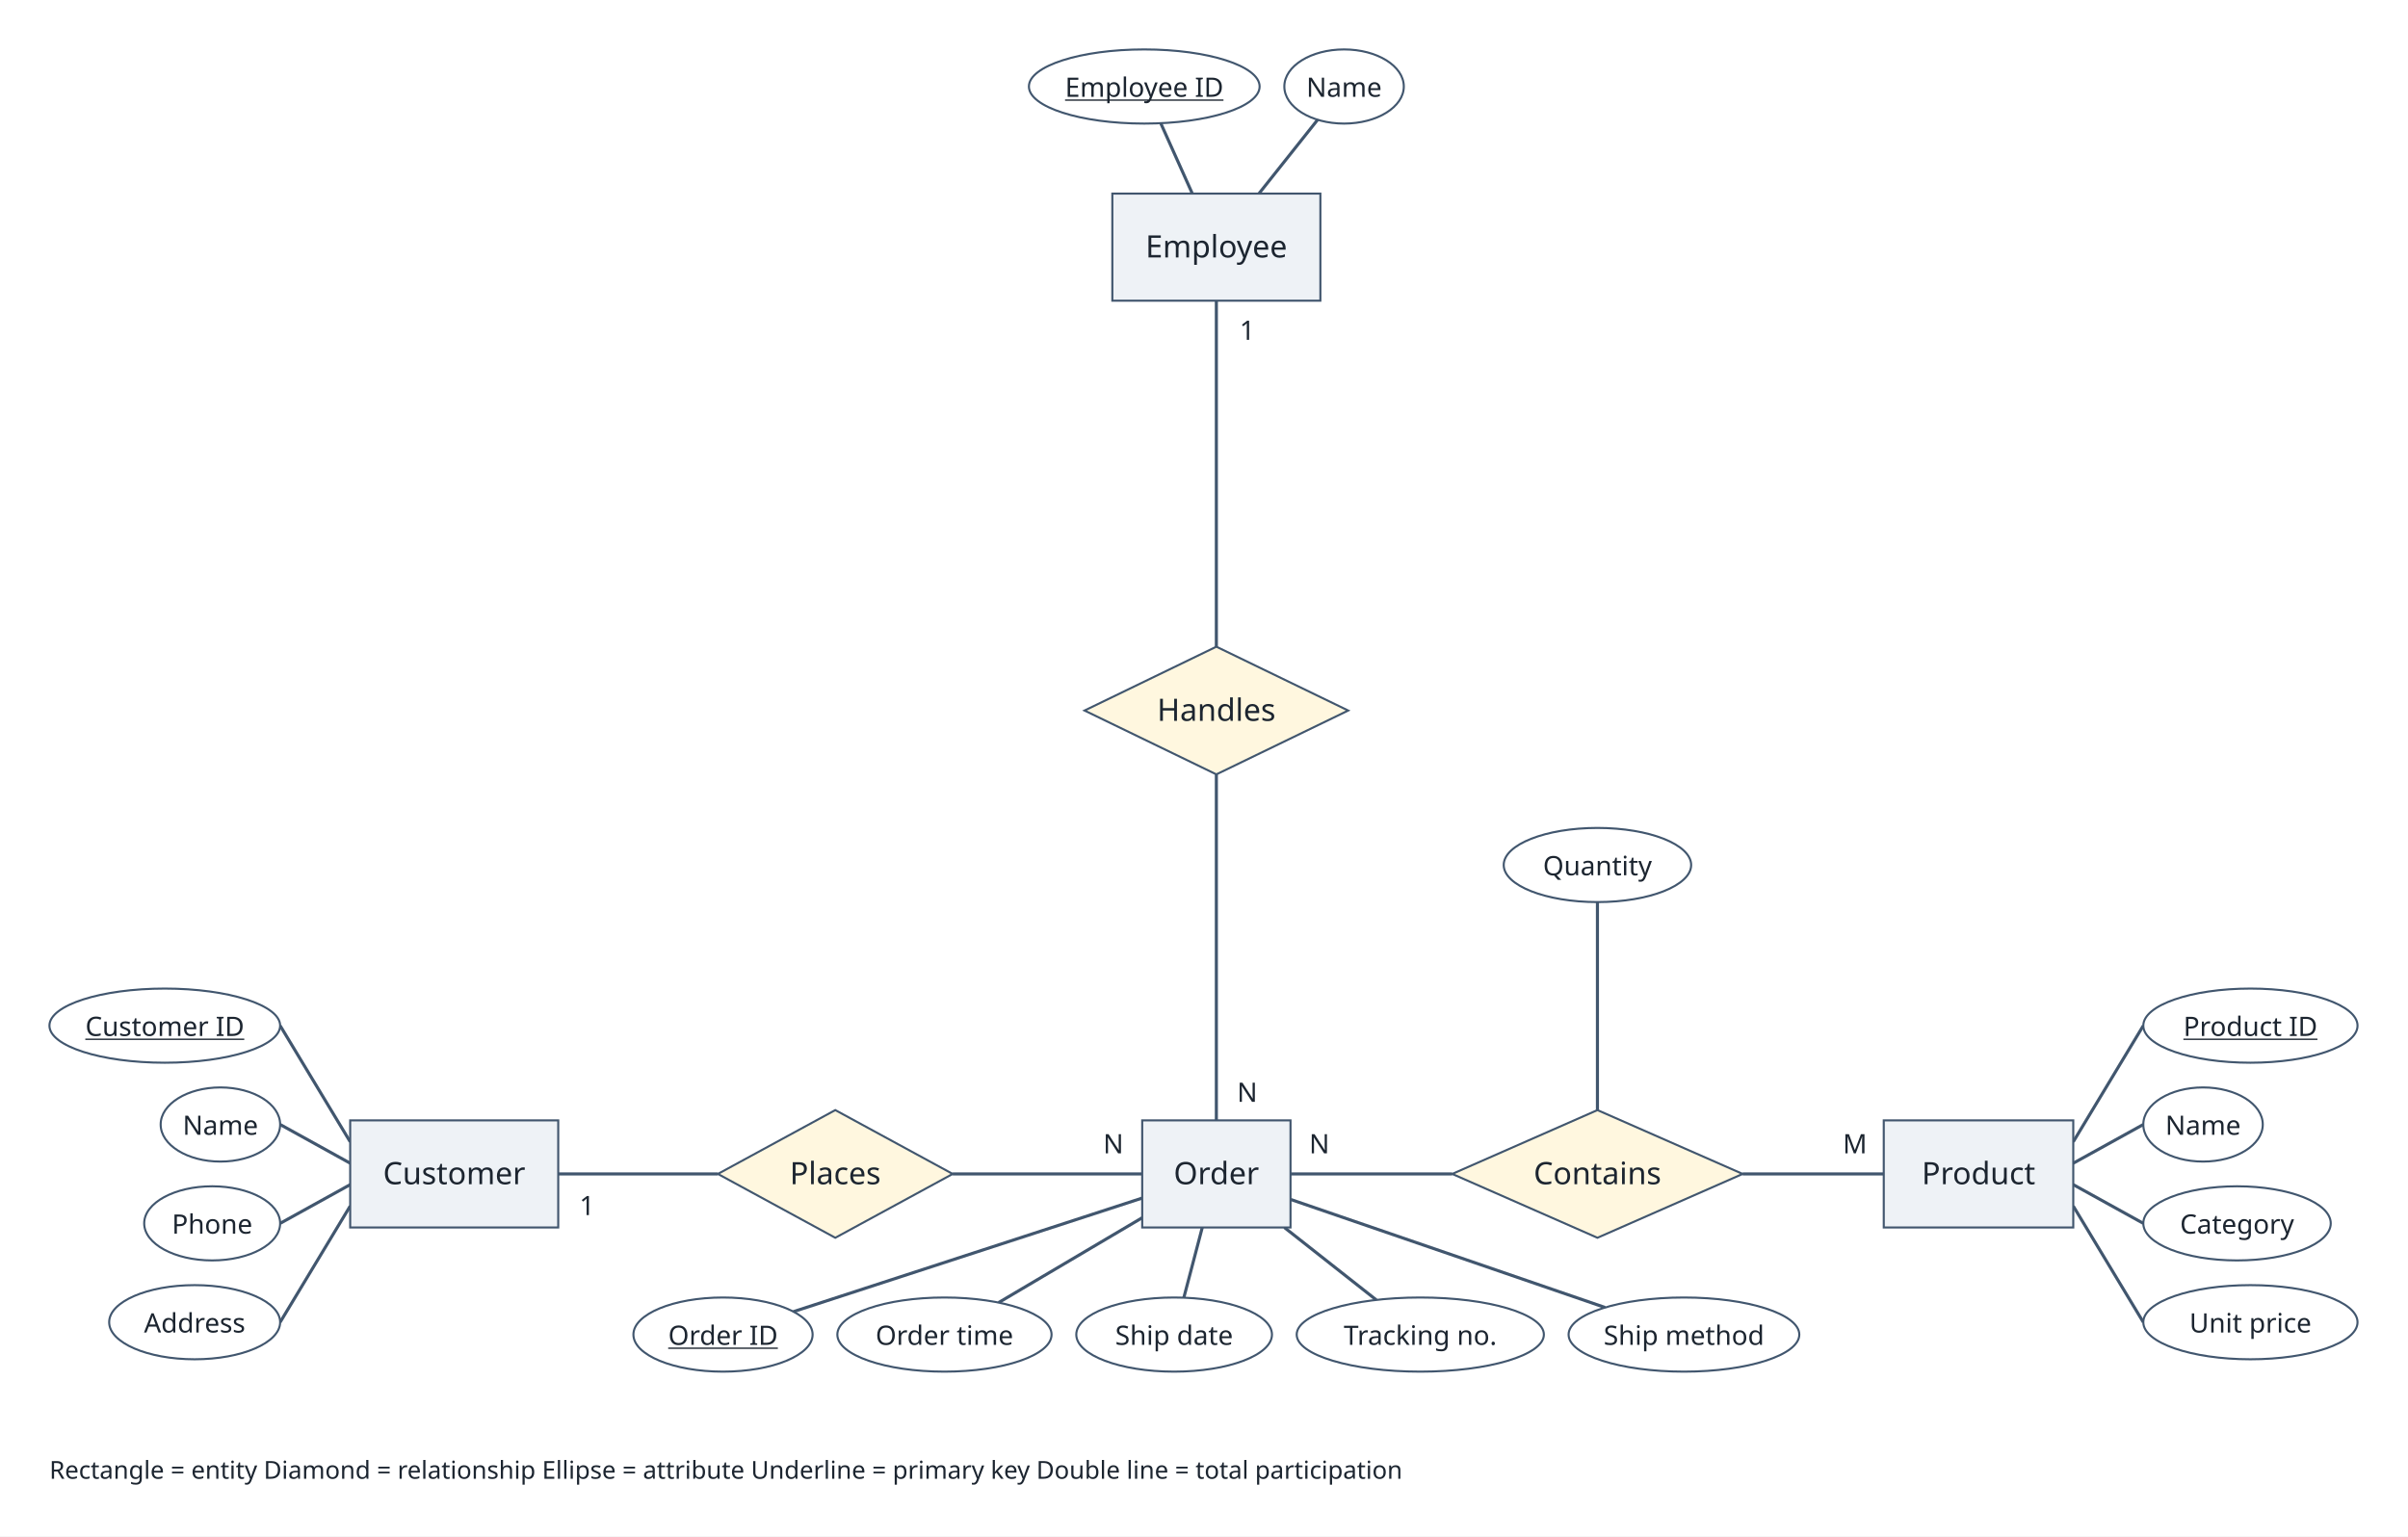
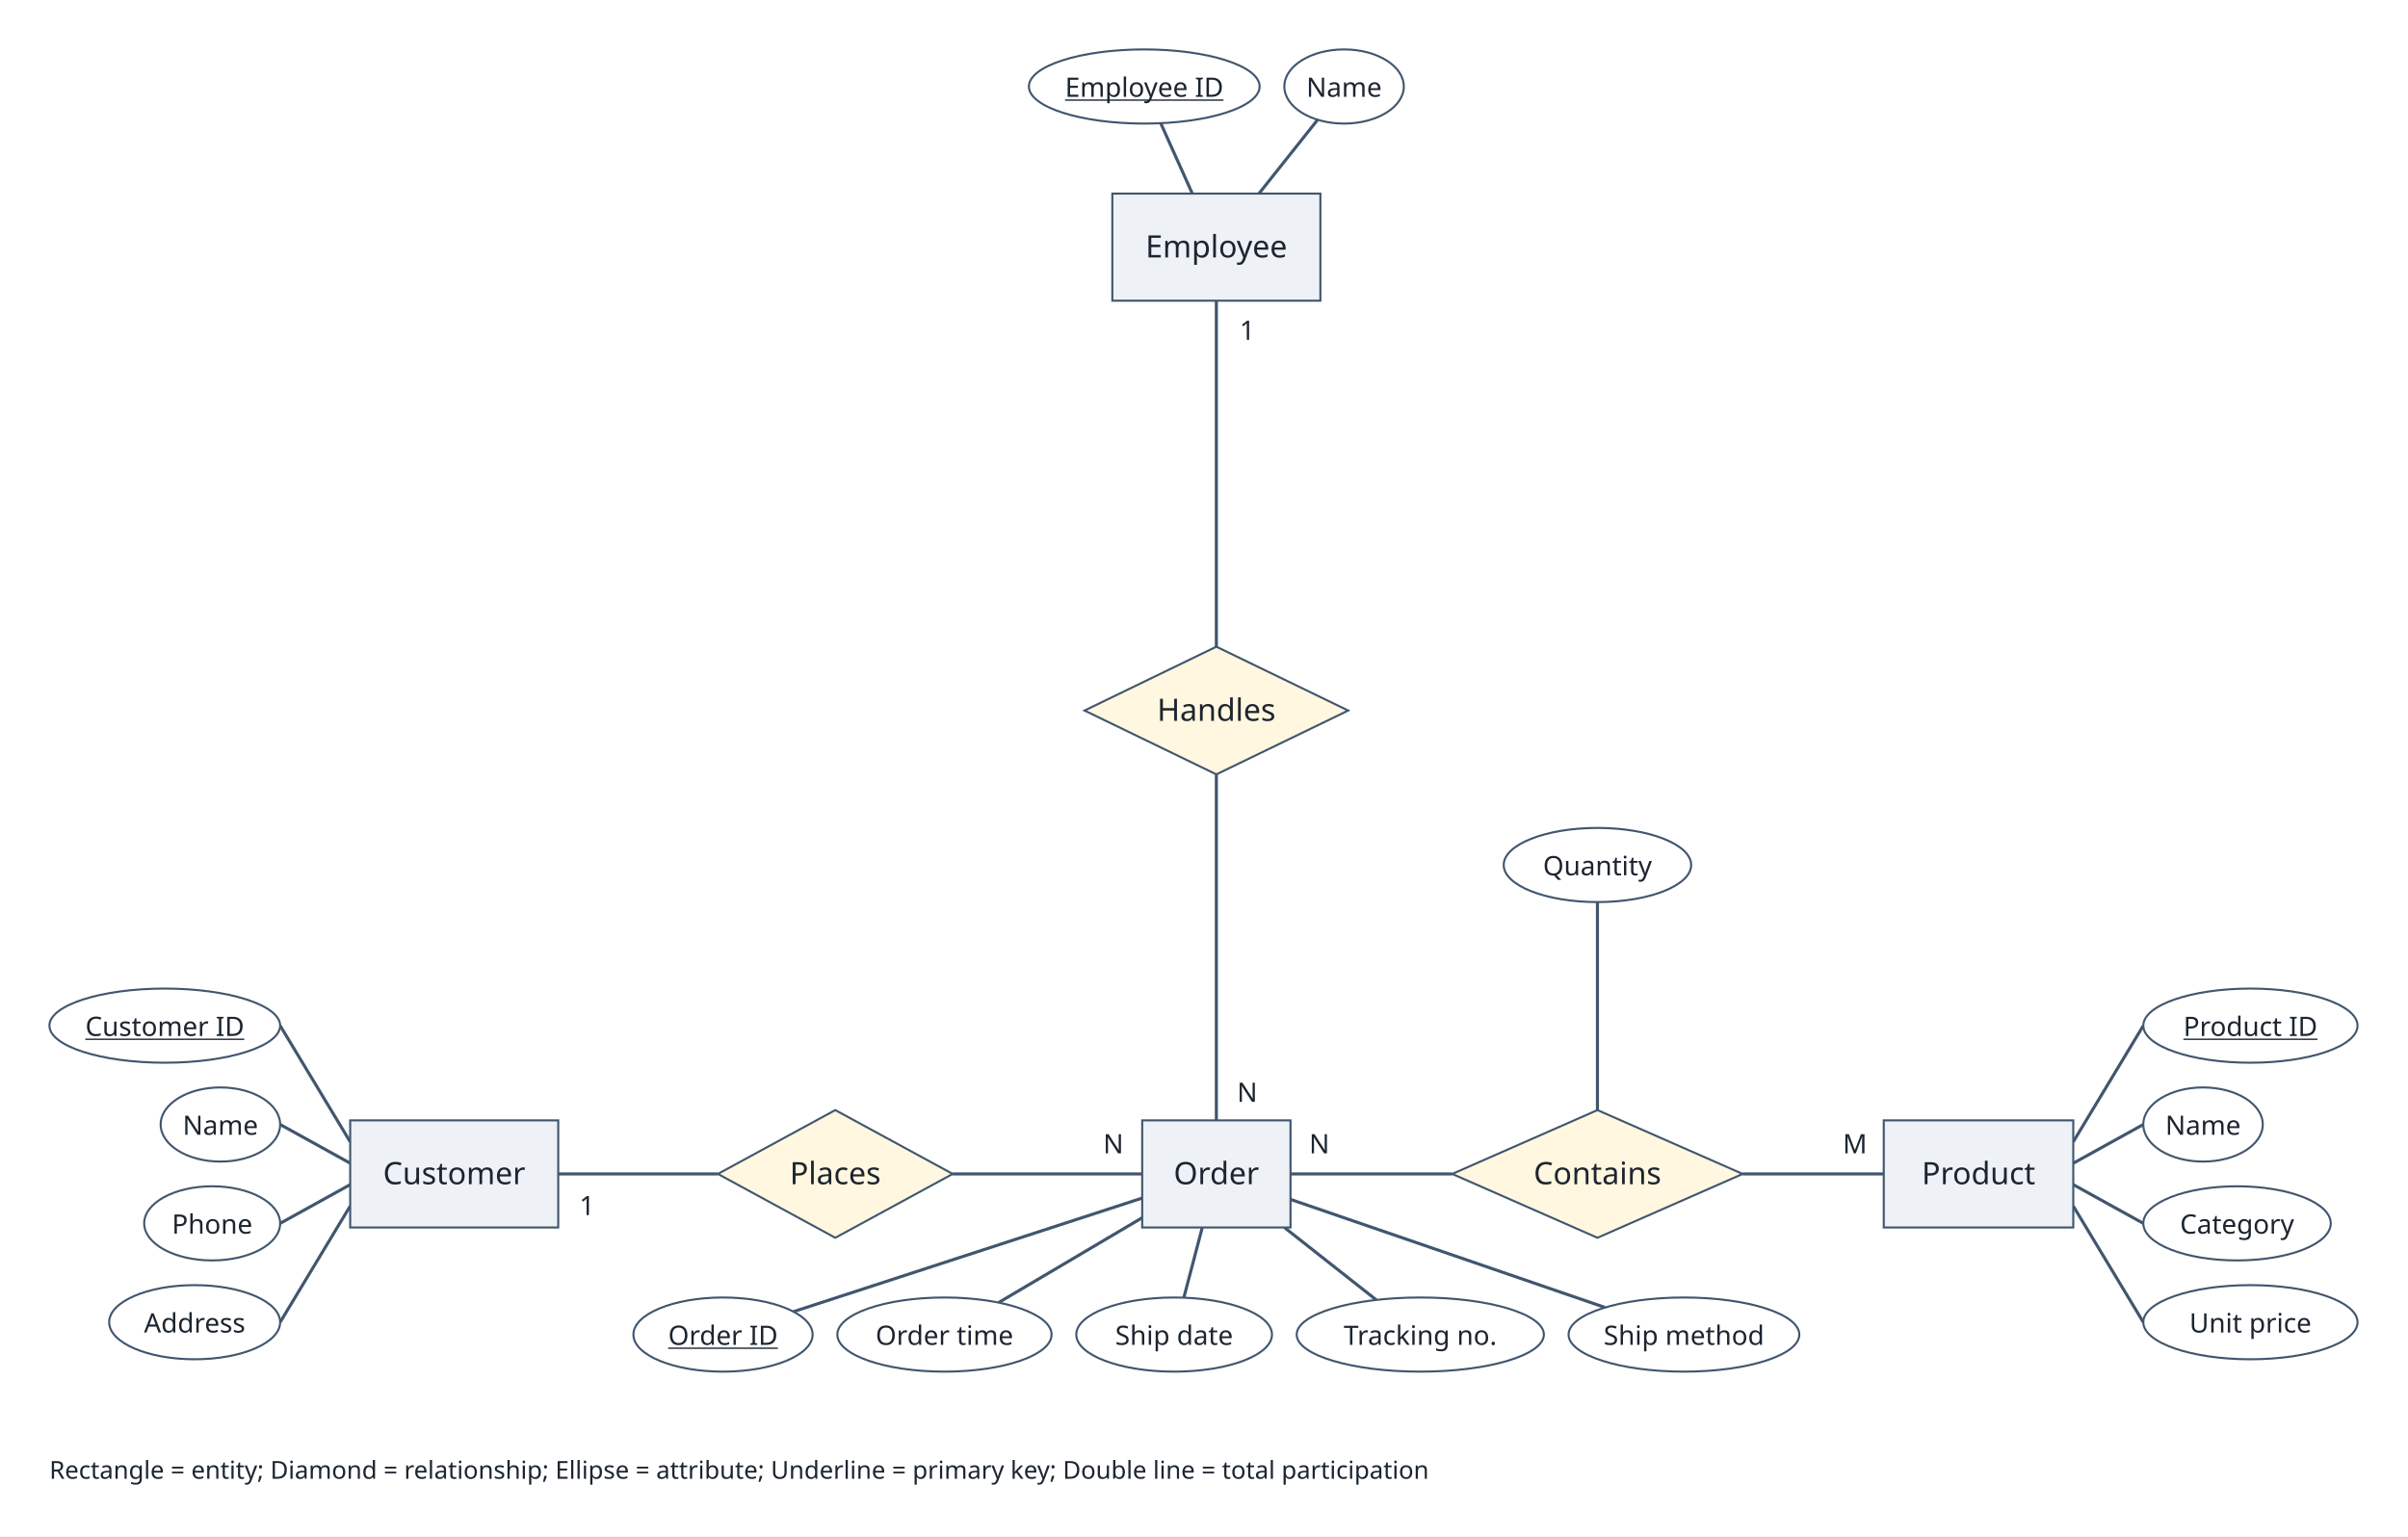
<svg xmlns="http://www.w3.org/2000/svg" width="1169" height="746" viewBox="0 0 1169 746" role="img">
  <rect data-element="canvas" x="0" y="0" width="1169" height="746" fill="#ffffff" />
  <line data-line="entity:Employee--attribute:Employee:EmployeeID" data-owner="entity:Employee" data-target="attribute:Employee:EmployeeID" x1="578.833" y1="94" x2="563.494" y2="59.816" stroke="#41566e" stroke-width="1.5" />
  <line data-line="entity:Employee--attribute:Employee:EmployeeName" data-owner="entity:Employee" data-target="attribute:Employee:EmployeeName" x1="611.167" y1="94" x2="639.669" y2="58.142" stroke="#41566e" stroke-width="1.5" />
  <line data-line="entity:Customer--attribute:Customer:CustomerID" data-owner="entity:Customer" data-target="attribute:Customer:CustomerID" x1="170" y1="554.4" x2="136" y2="498" stroke="#41566e" stroke-width="1.5" />
  <line data-line="entity:Customer--attribute:Customer:CustomerName" data-owner="entity:Customer" data-target="attribute:Customer:CustomerName" x1="170" y1="564.8" x2="136" y2="546" stroke="#41566e" stroke-width="1.5" />
  <line data-line="entity:Customer--attribute:Customer:CustomerPhoneNumber" data-owner="entity:Customer" data-target="attribute:Customer:CustomerPhoneNumber" x1="170" y1="575.2" x2="136" y2="594" stroke="#41566e" stroke-width="1.5" />
  <line data-line="entity:Customer--attribute:Customer:CustomerAddress" data-owner="entity:Customer" data-target="attribute:Customer:CustomerAddress" x1="170" y1="585.6" x2="136" y2="642" stroke="#41566e" stroke-width="1.5" />
  <line data-line="entity:Orders--attribute:Orders:OrderID" data-owner="entity:Orders" data-target="attribute:Orders:OrderID" x1="554.5" y1="581.724" x2="385.183" y2="636.867" stroke="#41566e" stroke-width="1.5" />
  <line data-line="entity:Orders--attribute:Orders:OrderTime" data-owner="entity:Orders" data-target="attribute:Orders:OrderTime" x1="554.5" y1="591.273" x2="484.784" y2="632.469" stroke="#41566e" stroke-width="1.5" />
  <line data-line="entity:Orders--attribute:Orders:ShipDate" data-owner="entity:Orders" data-target="attribute:Orders:ShipDate" x1="583.667" y1="596" x2="574.707" y2="630.089" stroke="#41566e" stroke-width="1.5" />
  <line data-line="entity:Orders--attribute:Orders:TrackingNumber" data-owner="entity:Orders" data-target="attribute:Orders:TrackingNumber" x1="623.5" y1="596" x2="668.149" y2="631.178" stroke="#41566e" stroke-width="1.5" />
  <line data-line="entity:Orders--attribute:Orders:ShipMethod" data-owner="entity:Orders" data-target="attribute:Orders:ShipMethod" x1="626.5" y1="582.37" x2="779.244" y2="634.855" stroke="#41566e" stroke-width="1.5" />
  <line data-line="entity:Product--attribute:Product:ProductID" data-owner="entity:Product" data-target="attribute:Product:ProductID" x1="1006.5" y1="554.4" x2="1040.5" y2="498" stroke="#41566e" stroke-width="1.5" />
  <line data-line="entity:Product--attribute:Product:ProductName" data-owner="entity:Product" data-target="attribute:Product:ProductName" x1="1006.5" y1="564.8" x2="1040.5" y2="546" stroke="#41566e" stroke-width="1.5" />
  <line data-line="entity:Product--attribute:Product:ProductCategory" data-owner="entity:Product" data-target="attribute:Product:ProductCategory" x1="1006.5" y1="575.2" x2="1040.5" y2="594" stroke="#41566e" stroke-width="1.5" />
  <line data-line="entity:Product--attribute:Product:UnitPrice" data-owner="entity:Product" data-target="attribute:Product:UnitPrice" x1="1006.5" y1="585.6" x2="1040.5" y2="642" stroke="#41566e" stroke-width="1.5" />
  <line data-line="relationship:CONTAINS--attribute:CONTAINS:Quantity" data-owner="relationship:CONTAINS" data-target="attribute:CONTAINS:Quantity" x1="775.5" y1="539" x2="775.5" y2="438" stroke="#41566e" stroke-width="1.5" />
  <line data-line="relationship:PLACES:Customer:0" data-owner="entity:Customer" data-target="relationship:PLACES" x1="271" y1="570" x2="348.5" y2="570" stroke="#41566e" stroke-width="1.5" />
  <line data-line="relationship:PLACES:Orders:0" data-owner="entity:Orders" data-target="relationship:PLACES" x1="554.5" y1="570" x2="462.5" y2="570" stroke="#41566e" stroke-width="1.5" />
  <line data-line="relationship:HANDLES:Employee:0" data-owner="entity:Employee" data-target="relationship:HANDLES" x1="590.5" y1="146" x2="590.5" y2="314" stroke="#41566e" stroke-width="1.5" />
  <line data-line="relationship:HANDLES:Orders:0" data-owner="entity:Orders" data-target="relationship:HANDLES" x1="590.5" y1="544" x2="590.5" y2="376" stroke="#41566e" stroke-width="1.5" />
  <line data-line="relationship:CONTAINS:Orders:0" data-owner="entity:Orders" data-target="relationship:CONTAINS" x1="626.5" y1="570" x2="705" y2="570" stroke="#41566e" stroke-width="1.5" />
  <line data-line="relationship:CONTAINS:Product:0" data-owner="entity:Product" data-target="relationship:CONTAINS" x1="914.5" y1="570" x2="846" y2="570" stroke="#41566e" stroke-width="1.5" />
  <rect data-element="entity:Employee" x="540" y="94" width="101" height="52" fill="#eef2f6" stroke="#41566e" />
  <text data-text-for="entity:Employee" x="590.5" y="125" text-anchor="middle" font-family="&quot;Microsoft JhengHei&quot;, &quot;Noto Sans TC&quot;, &quot;PingFang TC&quot;, sans-serif" font-size="15" fill="#1c2530">Employee</text>
  <ellipse data-element="attribute:Employee:EmployeeID" cx="555.5" cy="42" rx="56" ry="18" fill="#ffffff" stroke="#41566e" />
  <text data-text-for="attribute:Employee:EmployeeID" x="555.5" y="47" text-anchor="middle" font-family="&quot;Microsoft JhengHei&quot;, &quot;Noto Sans TC&quot;, &quot;PingFang TC&quot;, sans-serif" font-size="13" fill="#1c2530" text-decoration="underline">Employee ID</text>
  <ellipse data-element="attribute:Employee:EmployeeName" cx="652.5" cy="42" rx="29" ry="18" fill="#ffffff" stroke="#41566e" />
  <text data-text-for="attribute:Employee:EmployeeName" x="652.5" y="47" text-anchor="middle" font-family="&quot;Microsoft JhengHei&quot;, &quot;Noto Sans TC&quot;, &quot;PingFang TC&quot;, sans-serif" font-size="13" fill="#1c2530">Name</text>
  <rect data-element="entity:Customer" x="170" y="544" width="101" height="52" fill="#eef2f6" stroke="#41566e" />
  <text data-text-for="entity:Customer" x="220.5" y="575" text-anchor="middle" font-family="&quot;Microsoft JhengHei&quot;, &quot;Noto Sans TC&quot;, &quot;PingFang TC&quot;, sans-serif" font-size="15" fill="#1c2530">Customer</text>
  <ellipse data-element="attribute:Customer:CustomerID" cx="80" cy="498" rx="56" ry="18" fill="#ffffff" stroke="#41566e" />
  <text data-text-for="attribute:Customer:CustomerID" x="80" y="503" text-anchor="middle" font-family="&quot;Microsoft JhengHei&quot;, &quot;Noto Sans TC&quot;, &quot;PingFang TC&quot;, sans-serif" font-size="13" fill="#1c2530" text-decoration="underline">Customer ID</text>
  <ellipse data-element="attribute:Customer:CustomerName" cx="107" cy="546" rx="29" ry="18" fill="#ffffff" stroke="#41566e" />
  <text data-text-for="attribute:Customer:CustomerName" x="107" y="551" text-anchor="middle" font-family="&quot;Microsoft JhengHei&quot;, &quot;Noto Sans TC&quot;, &quot;PingFang TC&quot;, sans-serif" font-size="13" fill="#1c2530">Name</text>
  <ellipse data-element="attribute:Customer:CustomerPhoneNumber" cx="103" cy="594" rx="33" ry="18" fill="#ffffff" stroke="#41566e" />
  <text data-text-for="attribute:Customer:CustomerPhoneNumber" x="103" y="599" text-anchor="middle" font-family="&quot;Microsoft JhengHei&quot;, &quot;Noto Sans TC&quot;, &quot;PingFang TC&quot;, sans-serif" font-size="13" fill="#1c2530">Phone</text>
  <ellipse data-element="attribute:Customer:CustomerAddress" cx="94.5" cy="642" rx="41.5" ry="18" fill="#ffffff" stroke="#41566e" />
  <text data-text-for="attribute:Customer:CustomerAddress" x="94.5" y="647" text-anchor="middle" font-family="&quot;Microsoft JhengHei&quot;, &quot;Noto Sans TC&quot;, &quot;PingFang TC&quot;, sans-serif" font-size="13" fill="#1c2530">Address</text>
  <rect data-element="entity:Orders" x="554.5" y="544" width="72" height="52" fill="#eef2f6" stroke="#41566e" />
  <text data-text-for="entity:Orders" x="590.5" y="575" text-anchor="middle" font-family="&quot;Microsoft JhengHei&quot;, &quot;Noto Sans TC&quot;, &quot;PingFang TC&quot;, sans-serif" font-size="15" fill="#1c2530">Order</text>
  <ellipse data-element="attribute:Orders:OrderID" cx="351" cy="648" rx="43.5" ry="18" fill="#ffffff" stroke="#41566e" />
  <text data-text-for="attribute:Orders:OrderID" x="351" y="653" text-anchor="middle" font-family="&quot;Microsoft JhengHei&quot;, &quot;Noto Sans TC&quot;, &quot;PingFang TC&quot;, sans-serif" font-size="13" fill="#1c2530" text-decoration="underline">Order ID</text>
  <ellipse data-element="attribute:Orders:OrderTime" cx="458.5" cy="648" rx="52" ry="18" fill="#ffffff" stroke="#41566e" />
  <text data-text-for="attribute:Orders:OrderTime" x="458.5" y="653" text-anchor="middle" font-family="&quot;Microsoft JhengHei&quot;, &quot;Noto Sans TC&quot;, &quot;PingFang TC&quot;, sans-serif" font-size="13" fill="#1c2530">Order time</text>
  <ellipse data-element="attribute:Orders:ShipDate" cx="570" cy="648" rx="47.5" ry="18" fill="#ffffff" stroke="#41566e" />
  <text data-text-for="attribute:Orders:ShipDate" x="570" y="653" text-anchor="middle" font-family="&quot;Microsoft JhengHei&quot;, &quot;Noto Sans TC&quot;, &quot;PingFang TC&quot;, sans-serif" font-size="13" fill="#1c2530">Ship date</text>
  <ellipse data-element="attribute:Orders:TrackingNumber" cx="689.5" cy="648" rx="60" ry="18" fill="#ffffff" stroke="#41566e" />
  <text data-text-for="attribute:Orders:TrackingNumber" x="689.5" y="653" text-anchor="middle" font-family="&quot;Microsoft JhengHei&quot;, &quot;Noto Sans TC&quot;, &quot;PingFang TC&quot;, sans-serif" font-size="13" fill="#1c2530">Tracking no.</text>
  <ellipse data-element="attribute:Orders:ShipMethod" cx="817.5" cy="648" rx="56" ry="18" fill="#ffffff" stroke="#41566e" />
  <text data-text-for="attribute:Orders:ShipMethod" x="817.5" y="653" text-anchor="middle" font-family="&quot;Microsoft JhengHei&quot;, &quot;Noto Sans TC&quot;, &quot;PingFang TC&quot;, sans-serif" font-size="13" fill="#1c2530">Ship method</text>
  <rect data-element="entity:Product" x="914.5" y="544" width="92" height="52" fill="#eef2f6" stroke="#41566e" />
  <text data-text-for="entity:Product" x="960.5" y="575" text-anchor="middle" font-family="&quot;Microsoft JhengHei&quot;, &quot;Noto Sans TC&quot;, &quot;PingFang TC&quot;, sans-serif" font-size="15" fill="#1c2530">Product</text>
  <ellipse data-element="attribute:Product:ProductID" cx="1092.5" cy="498" rx="52" ry="18" fill="#ffffff" stroke="#41566e" />
  <text data-text-for="attribute:Product:ProductID" x="1092.5" y="503" text-anchor="middle" font-family="&quot;Microsoft JhengHei&quot;, &quot;Noto Sans TC&quot;, &quot;PingFang TC&quot;, sans-serif" font-size="13" fill="#1c2530" text-decoration="underline">Product ID</text>
  <ellipse data-element="attribute:Product:ProductName" cx="1069.5" cy="546" rx="29" ry="18" fill="#ffffff" stroke="#41566e" />
  <text data-text-for="attribute:Product:ProductName" x="1069.5" y="551" text-anchor="middle" font-family="&quot;Microsoft JhengHei&quot;, &quot;Noto Sans TC&quot;, &quot;PingFang TC&quot;, sans-serif" font-size="13" fill="#1c2530">Name</text>
  <ellipse data-element="attribute:Product:ProductCategory" cx="1086" cy="594" rx="45.5" ry="18" fill="#ffffff" stroke="#41566e" />
  <text data-text-for="attribute:Product:ProductCategory" x="1086" y="599" text-anchor="middle" font-family="&quot;Microsoft JhengHei&quot;, &quot;Noto Sans TC&quot;, &quot;PingFang TC&quot;, sans-serif" font-size="13" fill="#1c2530">Category</text>
  <ellipse data-element="attribute:Product:UnitPrice" cx="1092.5" cy="642" rx="52" ry="18" fill="#ffffff" stroke="#41566e" />
  <text data-text-for="attribute:Product:UnitPrice" x="1092.5" y="647" text-anchor="middle" font-family="&quot;Microsoft JhengHei&quot;, &quot;Noto Sans TC&quot;, &quot;PingFang TC&quot;, sans-serif" font-size="13" fill="#1c2530">Unit price</text>
  <polygon data-element="relationship:PLACES" points="405.5,539 462.5,570 405.5,601 348.5,570" fill="#fff7df" stroke="#41566e" />
  <text data-text-for="relationship:PLACES" x="405.5" y="575" text-anchor="middle" font-family="&quot;Microsoft JhengHei&quot;, &quot;Noto Sans TC&quot;, &quot;PingFang TC&quot;, sans-serif" font-size="15" fill="#1c2530">Places</text>
  <polygon data-element="relationship:HANDLES" points="590.5,314 654.5,345 590.5,376 526.5,345" fill="#fff7df" stroke="#41566e" />
  <text data-text-for="relationship:HANDLES" x="590.5" y="350" text-anchor="middle" font-family="&quot;Microsoft JhengHei&quot;, &quot;Noto Sans TC&quot;, &quot;PingFang TC&quot;, sans-serif" font-size="15" fill="#1c2530">Handles</text>
  <polygon data-element="relationship:CONTAINS" points="775.5,539 846,570 775.5,601 705,570" fill="#fff7df" stroke="#41566e" />
  <text data-text-for="relationship:CONTAINS" x="775.5" y="575" text-anchor="middle" font-family="&quot;Microsoft JhengHei&quot;, &quot;Noto Sans TC&quot;, &quot;PingFang TC&quot;, sans-serif" font-size="15" fill="#1c2530">Contains</text>
  <ellipse data-element="attribute:CONTAINS:Quantity" cx="775.5" cy="420" rx="45.5" ry="18" fill="#ffffff" stroke="#41566e" />
  <text data-text-for="attribute:CONTAINS:Quantity" x="775.5" y="425" text-anchor="middle" font-family="&quot;Microsoft JhengHei&quot;, &quot;Noto Sans TC&quot;, &quot;PingFang TC&quot;, sans-serif" font-size="13" fill="#1c2530">Quantity</text>
  <text data-cardinality-for="relationship:PLACES:Customer:0" x="285" y="590" text-anchor="middle" font-family="&quot;Microsoft JhengHei&quot;, &quot;Noto Sans TC&quot;, &quot;PingFang TC&quot;, sans-serif" font-size="13" fill="#1c2530">1</text>
  <text data-cardinality-for="relationship:PLACES:Orders:0" x="540.5" y="560" text-anchor="middle" font-family="&quot;Microsoft JhengHei&quot;, &quot;Noto Sans TC&quot;, &quot;PingFang TC&quot;, sans-serif" font-size="13" fill="#1c2530">N</text>
  <text data-cardinality-for="relationship:HANDLES:Employee:0" x="605.5" y="165" text-anchor="middle" font-family="&quot;Microsoft JhengHei&quot;, &quot;Noto Sans TC&quot;, &quot;PingFang TC&quot;, sans-serif" font-size="13" fill="#1c2530">1</text>
  <text data-cardinality-for="relationship:HANDLES:Orders:0" x="605.5" y="535" text-anchor="middle" font-family="&quot;Microsoft JhengHei&quot;, &quot;Noto Sans TC&quot;, &quot;PingFang TC&quot;, sans-serif" font-size="13" fill="#1c2530">N</text>
  <text data-cardinality-for="relationship:CONTAINS:Orders:0" x="640.5" y="560" text-anchor="middle" font-family="&quot;Microsoft JhengHei&quot;, &quot;Noto Sans TC&quot;, &quot;PingFang TC&quot;, sans-serif" font-size="13" fill="#1c2530">N</text>
  <text data-cardinality-for="relationship:CONTAINS:Product:0" x="900.5" y="560" text-anchor="middle" font-family="&quot;Microsoft JhengHei&quot;, &quot;Noto Sans TC&quot;, &quot;PingFang TC&quot;, sans-serif" font-size="13" fill="#1c2530">M</text>
-   <text data-note="legend" x="24" y="718" font-family="&quot;Microsoft JhengHei&quot;, &quot;Noto Sans TC&quot;, &quot;PingFang TC&quot;, sans-serif" font-size="12" fill="#1c2530">Rectangle = entity   Diamond = relationship   Ellipse = attribute   Underline = primary key   Double line = total participation</text>
+   <text data-note="legend" x="24" y="718" font-family="&quot;Microsoft JhengHei&quot;, &quot;Noto Sans TC&quot;, &quot;PingFang TC&quot;, sans-serif" font-size="12" fill="#1c2530">Rectangle = entity; Diamond = relationship; Ellipse = attribute; Underline = primary key; Double line = total participation</text>
</svg>
